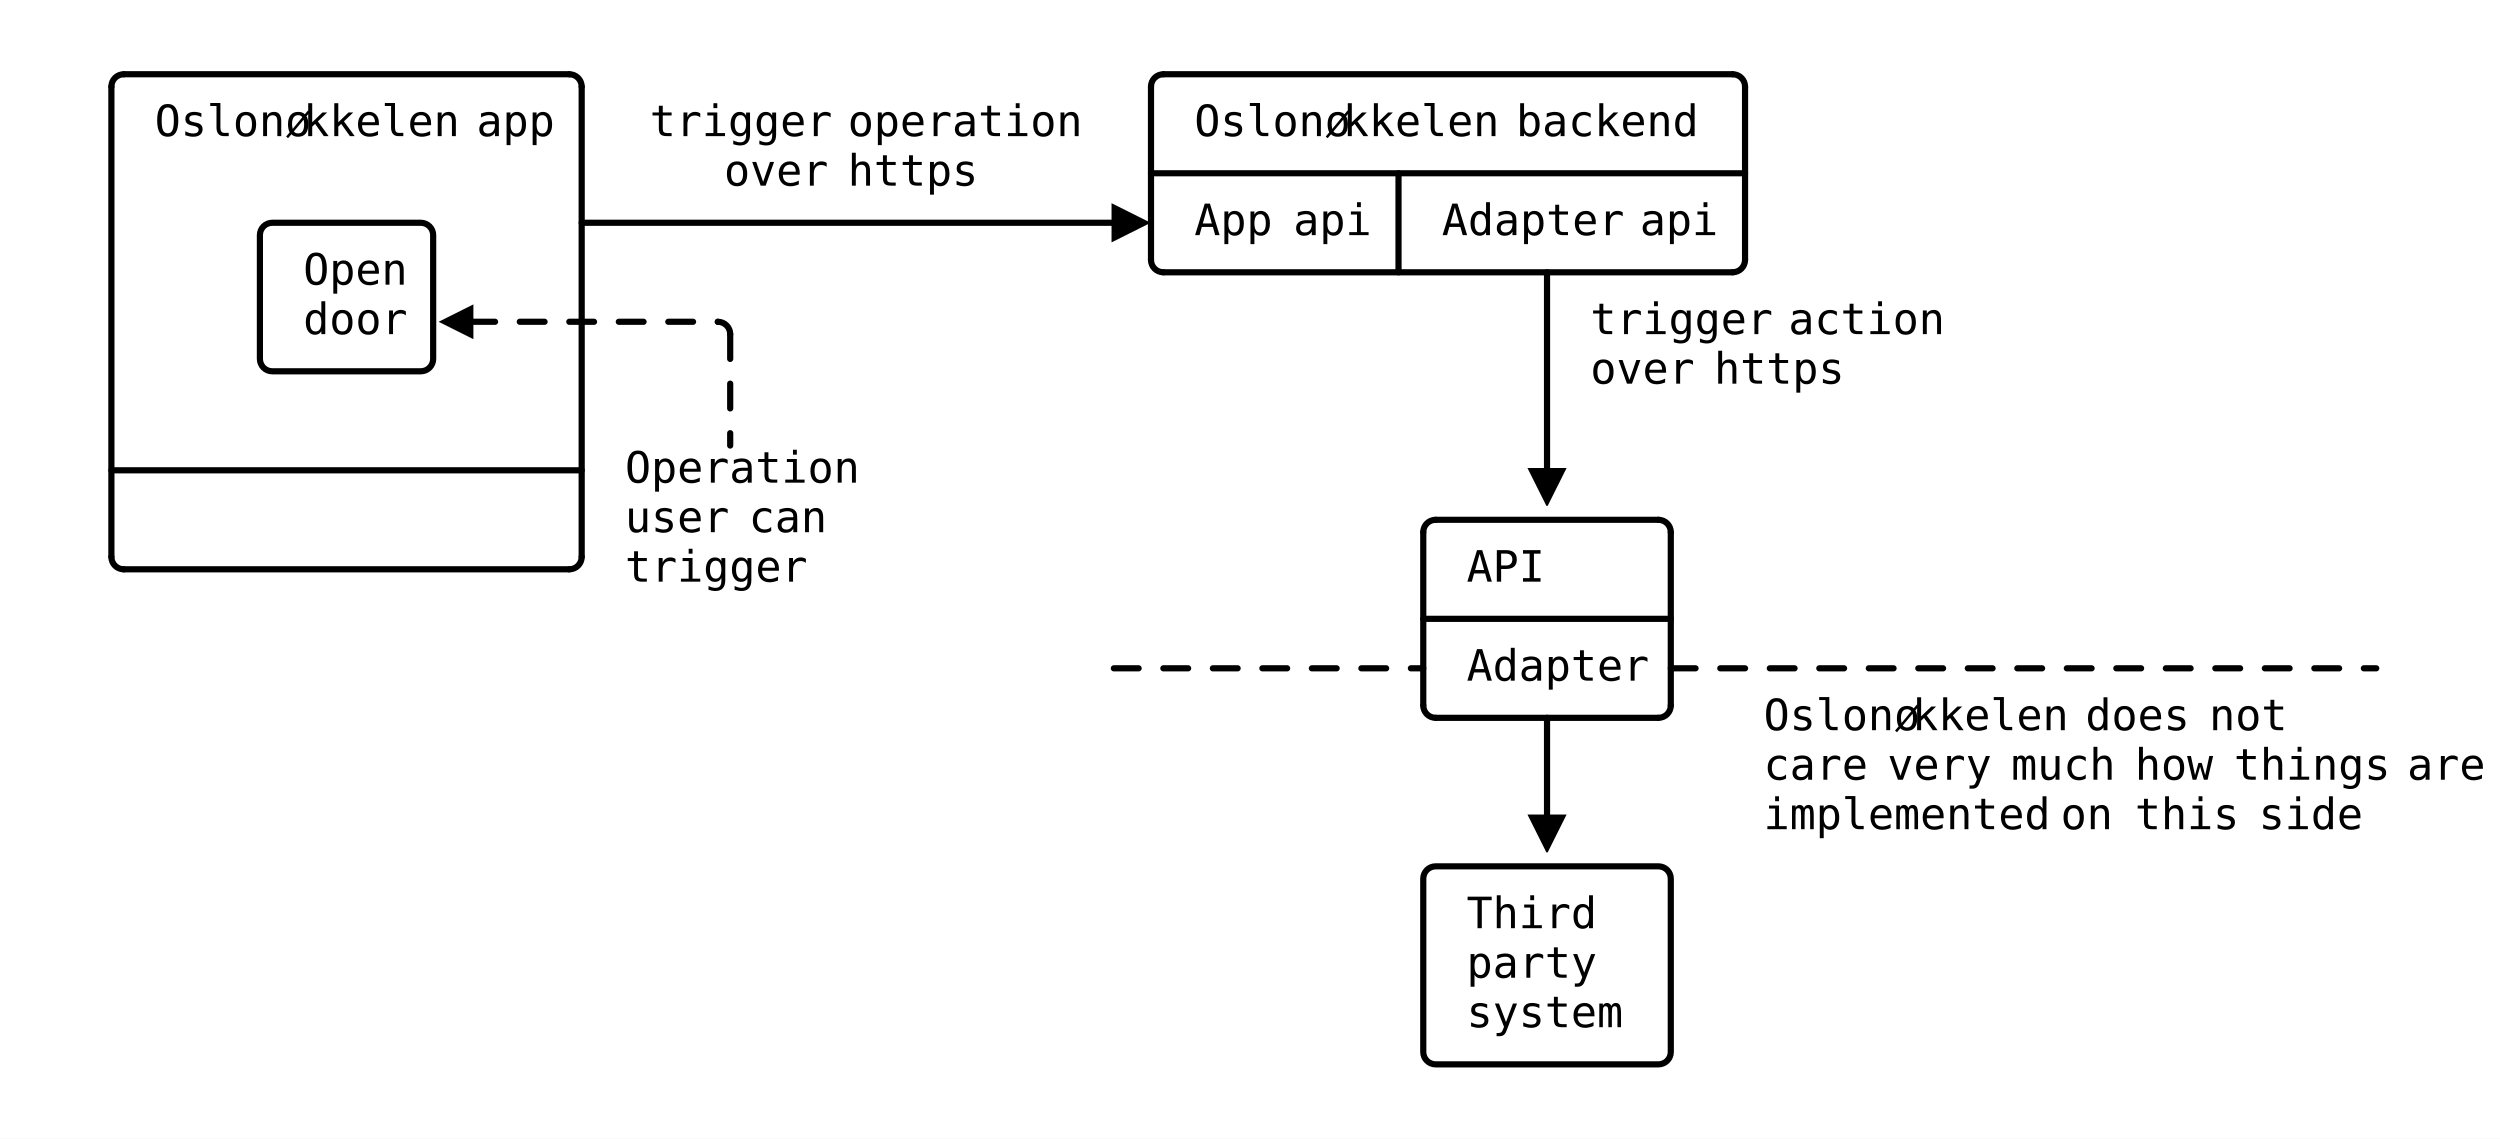
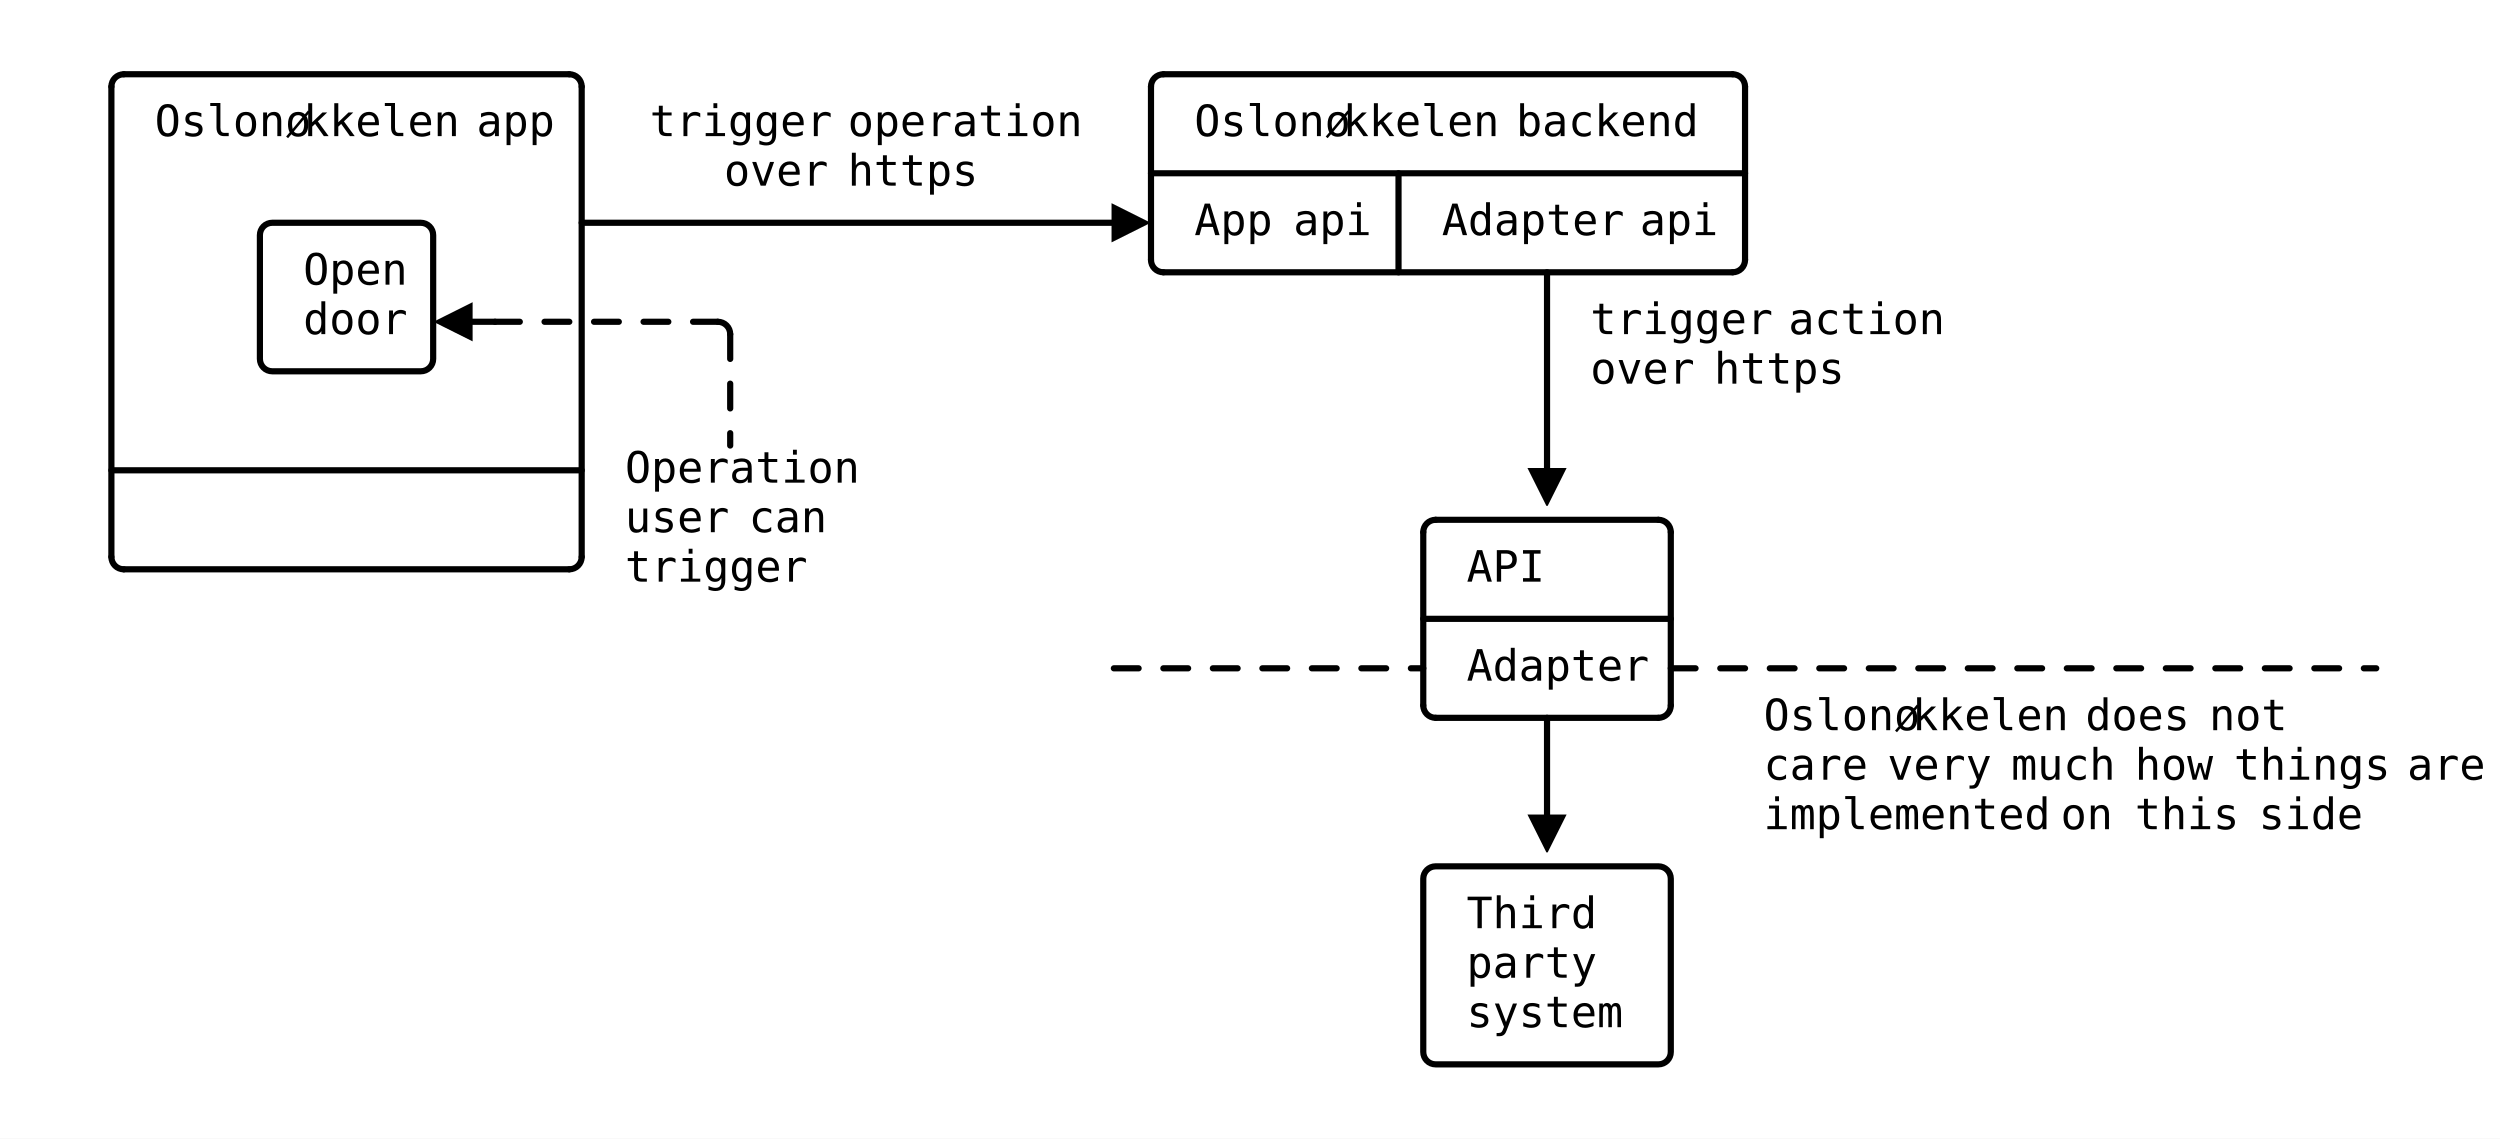
<svg xmlns="http://www.w3.org/2000/svg" height="368" preserveAspectRatio="xMidYMid meet" viewBox="0 0 808 368" width="808">
  <style>line, path, circle,rect,polygon {
                          stroke: black;
                          stroke-width: 2;
                          stroke-opacity: 1;
                          fill-opacity: 1;
                          stroke-linecap: round;
                          stroke-linejoin: miter;
                        }

                    text {
                        fill: black;
                        }
                        rect.backdrop{
                            stroke: none;
                            fill: white;
                        }
                        .broken{
                            stroke-dasharray: 8;
                        }
                        .filled{
                            fill: black;
                        }
                        .bg_filled{
                            fill: white;
                        }
                        .nofill{
                            fill: white;
                        }

                        text {
                         font-family: monospace;
                         font-size: 14px;
                        }

                        .end_marked_arrow{
                            marker-end: url(#arrow);
                         }
                        .start_marked_arrow{
                            marker-start: url(#arrow);
                         }

                        .end_marked_diamond{
                            marker-end: url(#diamond);
                         }
                        .start_marked_diamond{
                            marker-start: url(#diamond);
                         }

                        .end_marked_circle{
                            marker-end: url(#circle);
                         }
                        .start_marked_circle{
                            marker-start: url(#circle);
                         }

                        .end_marked_open_circle{
                            marker-end: url(#open_circle);
                         }
                        .start_marked_open_circle{
                            marker-start: url(#open_circle);
                         }

                        .end_marked_big_open_circle{
                            marker-end: url(#big_open_circle);
                         }
                        .start_marked_big_open_circle{
                            marker-start: url(#big_open_circle);
                         }

                         
                        </style>
  <defs>
    <marker id="arrow" markerHeight="7" markerWidth="7" orient="auto-start-reverse" refX="4" refY="2" viewBox="-2 -2 8 8">
      <polygon points="0,0 0,4 4,2 0,0" />
    </marker>
    <marker id="diamond" markerHeight="7" markerWidth="7" orient="auto-start-reverse" refX="4" refY="2" viewBox="-2 -2 8 8">
      <polygon points="0,2 2,0 4,2 2,4 0,2" />
    </marker>
    <marker id="circle" markerHeight="7" markerWidth="7" orient="auto-start-reverse" refX="4" refY="4" viewBox="0 0 8 8">
      <circle class="filled" cx="4" cy="4" r="2" />
    </marker>
    <marker id="open_circle" markerHeight="7" markerWidth="7" orient="auto-start-reverse" refX="4" refY="4" viewBox="0 0 8 8">
      <circle class="bg_filled" cx="4" cy="4" r="2" />
    </marker>
    <marker id="big_open_circle" markerHeight="7" markerWidth="7" orient="auto-start-reverse" refX="4" refY="4" viewBox="0 0 8 8">
      <circle class="bg_filled" cx="4" cy="4" r="3" />
    </marker>
  </defs>
  <rect class="backdrop" height="368" width="808" x="0" y="0" />
  <rect class="solid nofill" height="48" rx="4" width="56" x="84" y="72" />
  <text x="98" y="92">Open</text>
  <text x="98" y="108">door</text>
  <rect class="solid nofill" height="64" rx="4" width="80" x="460" y="280" />
  <text x="474" y="300">Third</text>
  <text x="474" y="316">party</text>
  <text x="474" y="332">system</text>
  <text x="154" y="44">app</text>
  <text x="210" y="44">trigger</text>
  <text x="274" y="44">operation</text>
  <text x="490" y="44">backend</text>
  <text x="234" y="60">over</text>
  <text x="274" y="60">https</text>
  <line class="solid end_marked_arrow" x1="188" x2="368" y1="72" y2="72" />
  <text x="386" y="76">App</text>
  <text x="418" y="76">api</text>
  <text x="466" y="76">Adapter</text>
  <text x="530" y="76">api</text>
  <line class="solid end_marked_arrow" x1="500" x2="500" y1="88" y2="160" />
-   <polygon class="filled" points="152,100 144,104 152,108" />
+   <line class="broken end_marked_arrow" x1="160" x2="144" y1="104" y2="104" />
  <text x="514" y="108">trigger</text>
  <text x="578" y="108">action</text>
  <text x="514" y="124">over</text>
  <text x="554" y="124">https</text>
  <text x="202" y="156">Operation</text>
  <text x="202" y="172">user</text>
  <text x="242" y="172">can</text>
  <text x="202" y="188">trigger</text>
  <text x="474" y="188">API</text>
  <text x="474" y="220">Adapter</text>
  <line class="solid end_marked_arrow" x1="500" x2="500" y1="232" y2="272" />
  <text x="674" y="236">does</text>
  <text x="714" y="236">not</text>
  <text x="570" y="252">care</text>
  <text x="610" y="252">very</text>
  <text x="650" y="252">much</text>
  <text x="690" y="252">how</text>
  <text x="722" y="252">things</text>
  <text x="570" y="268">implemented</text>
  <text x="666" y="268">on</text>
  <text x="690" y="268">this</text>
  <text x="730" y="268">side</text>
  <text x="778" y="252">are</text>
  <g>
    <path class="nofill" d="M 40,24 A 4,4 0,0,0 36,28" />
    <line class="solid" x1="36" x2="36" y1="28" y2="180" />
    <line class="solid" x1="40" x2="184" y1="24" y2="24" />
    <path class="nofill" d="M 184,24 A 4,4 0,0,1 188,28" />
    <line class="solid" x1="188" x2="188" y1="28" y2="180" />
    <line class="solid" x1="36" x2="188" y1="152" y2="152" />
    <path class="nofill" d="M 36,180 A 4,4 0,0,0 40,184" />
    <line class="solid" x1="40" x2="184" y1="184" y2="184" />
    <path class="nofill" d="M 188,180 A 4,4 0,0,1 184,184" />
  </g>
  <g>
    <path class="nofill" d="M 376,24 A 4,4 0,0,0 372,28" />
    <line class="solid" x1="372" x2="372" y1="28" y2="84" />
    <line class="solid" x1="376" x2="560" y1="24" y2="24" />
    <path class="nofill" d="M 560,24 A 4,4 0,0,1 564,28" />
    <line class="solid" x1="564" x2="564" y1="28" y2="84" />
    <line class="solid" x1="372" x2="564" y1="56" y2="56" />
    <line class="solid" x1="452" x2="452" y1="56" y2="88" />
    <path class="nofill" d="M 372,84 A 4,4 0,0,0 376,88" />
    <line class="solid" x1="376" x2="560" y1="88" y2="88" />
    <path class="nofill" d="M 564,84 A 4,4 0,0,1 560,88" />
  </g>
  <g>
    <text x="50" y="44">Oslonø</text>
    <text x="98" y="44">kkelen</text>
  </g>
  <g>
    <text x="386" y="44">Oslonø</text>
    <text x="434" y="44">kkelen</text>
  </g>
  <g>
-     <line class="broken" x1="152" x2="232" y1="104" y2="104" />
+     <line class="broken" x1="160" x2="232" y1="104" y2="104" />
    <path class="nofill" d="M 232,104 A 4,4 0,0,1 236,108" />
    <line class="broken" x1="236" x2="236" y1="108" y2="144" />
  </g>
  <g>
    <path class="nofill" d="M 464,168 A 4,4 0,0,0 460,172" />
    <line class="solid" x1="460" x2="460" y1="172" y2="228" />
    <line class="solid" x1="464" x2="536" y1="168" y2="168" />
    <path class="nofill" d="M 536,168 A 4,4 0,0,1 540,172" />
    <line class="solid" x1="540" x2="540" y1="172" y2="228" />
    <line class="solid" x1="460" x2="540" y1="200" y2="200" />
    <line class="broken" x1="360" x2="460" y1="216" y2="216" />
    <line class="broken" x1="540" x2="768" y1="216" y2="216" />
    <path class="nofill" d="M 460,228 A 4,4 0,0,0 464,232" />
    <line class="solid" x1="464" x2="536" y1="232" y2="232" />
    <path class="nofill" d="M 540,228 A 4,4 0,0,1 536,232" />
  </g>
  <g>
    <text x="570" y="236">Oslonø</text>
    <text x="618" y="236">kkelen</text>
  </g>
</svg>
